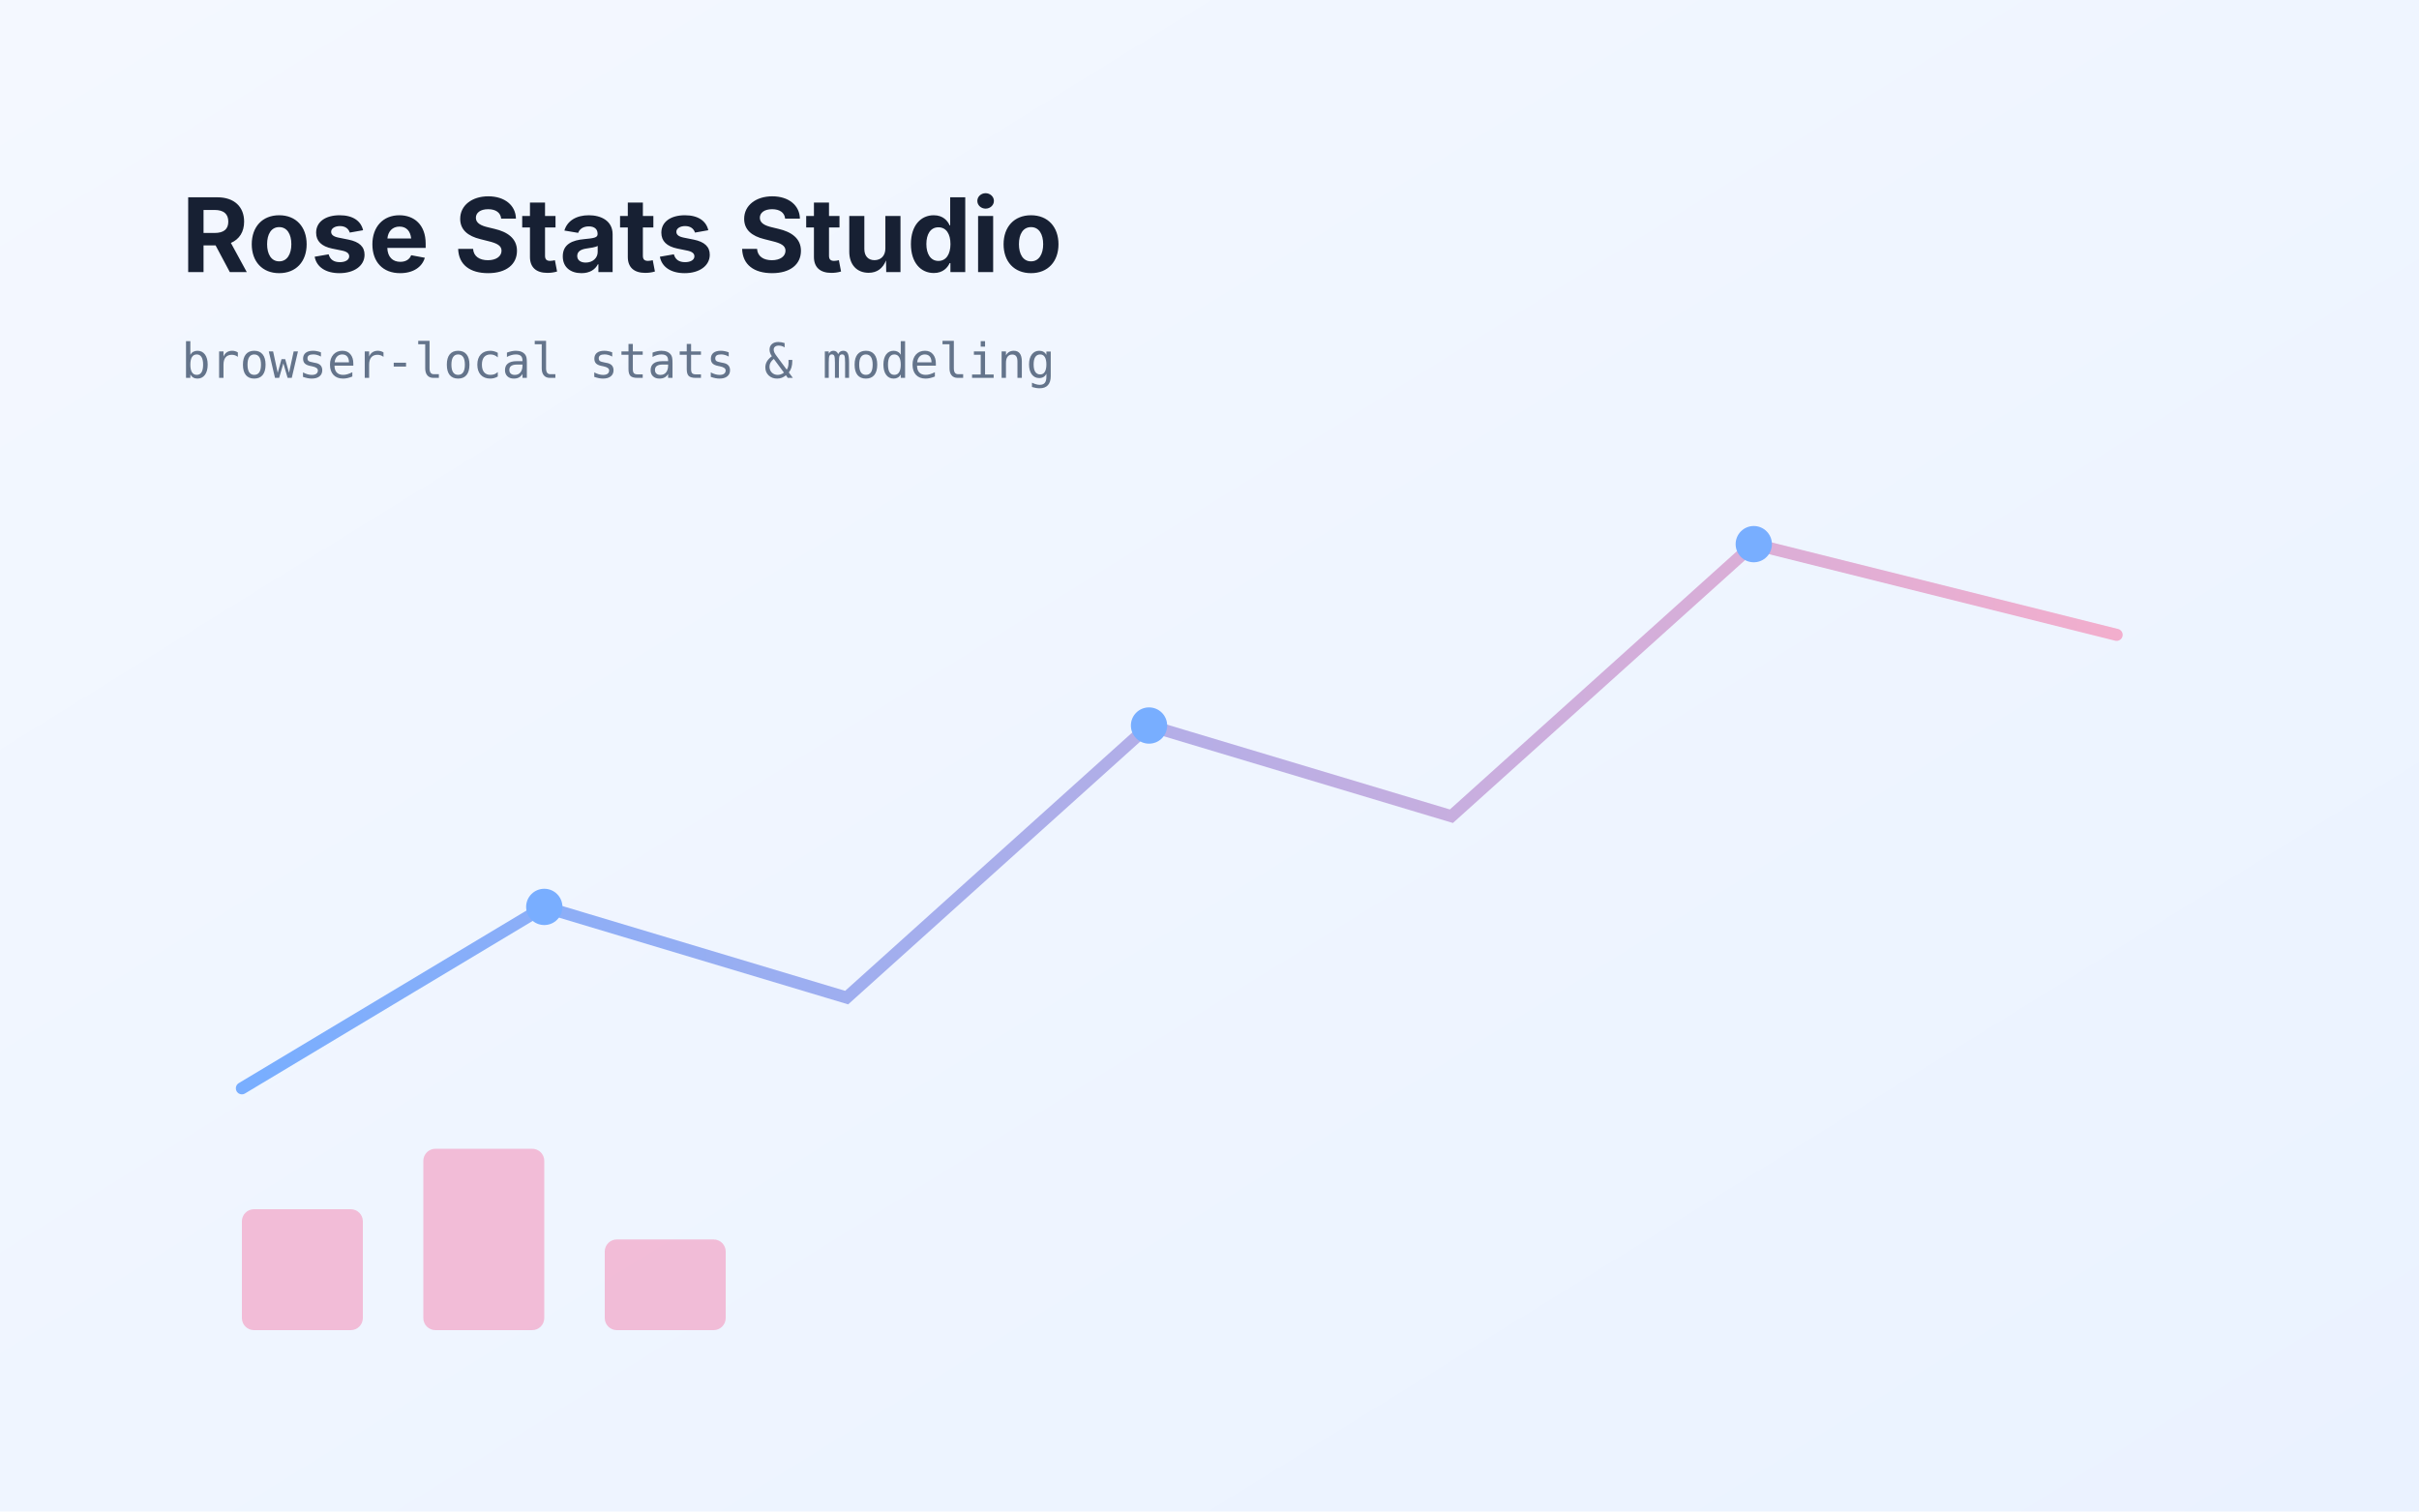
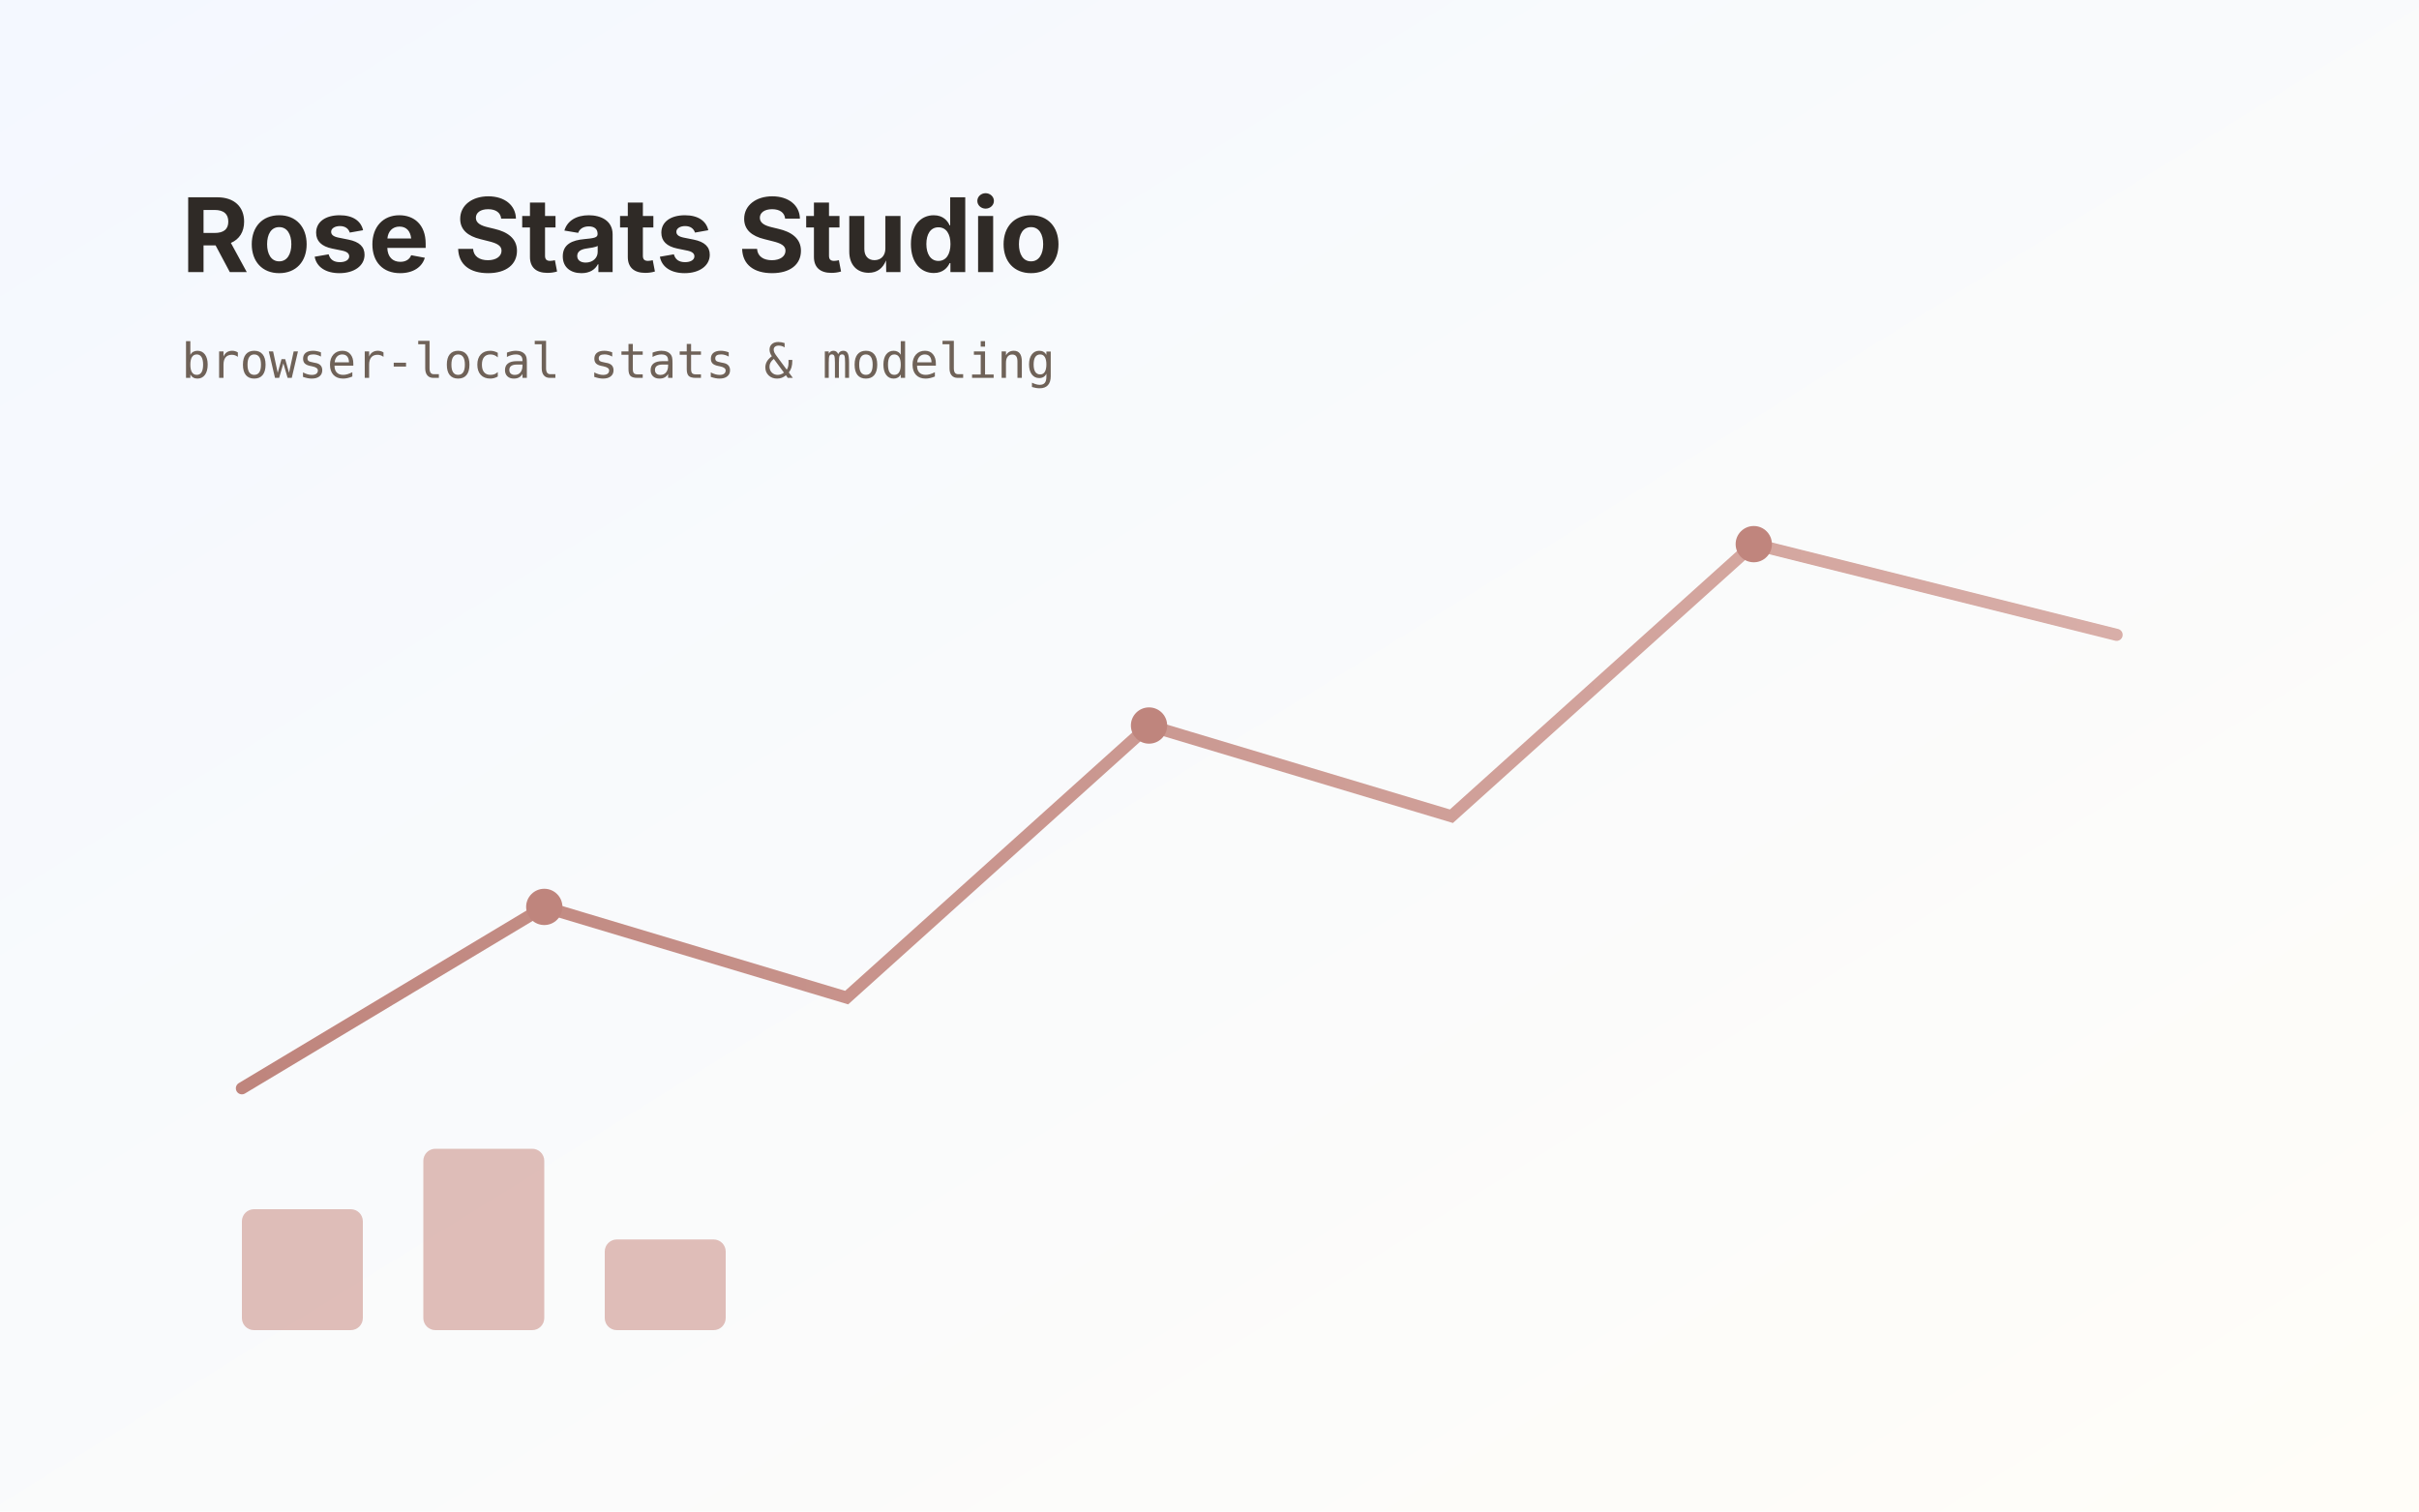
<svg xmlns="http://www.w3.org/2000/svg" viewBox="0 0 800 500" width="800" height="500" role="img" aria-label="Rose Stats Studio placeholder">
  <defs>
    <linearGradient id="bg" x1="0" y1="0" x2="1" y2="1">
      <stop offset="0" stop-color="#F4F8FF" />
-       <stop offset="1" stop-color="#EAF2FF" />
+       <stop offset="1" stop-color="#FFFDF8" />
    </linearGradient>
    <linearGradient id="ac" x1="0" y1="0" x2="1" y2="0">
-       <stop offset="0" stop-color="#6BA6FF" />
-       <stop offset="1" stop-color="#F3A6C8" />
+       <stop offset="0" stop-color="#B9786F" />
+       <stop offset="1" stop-color="#D4A59E" />
    </linearGradient>
  </defs>
  <rect width="800" height="500" fill="url(#bg)" />
  <g opacity="0.9">
    <polyline points="80,360 180,300 280,330 380,240 480,270 580,180 700,210" fill="none" stroke="url(#ac)" stroke-width="4" stroke-linecap="round" />
-     <g fill="#6BA6FF">
+     <g fill="#B9786F">
      <circle cx="180" cy="300" r="6" />
      <circle cx="380" cy="240" r="6" />
      <circle cx="580" cy="180" r="6" />
    </g>
-     <g fill="#F3A6C8" opacity="0.8">
+     <g fill="#D4A59E" opacity="0.8">
      <rect x="80" y="400" width="40" height="40" rx="4" />
      <rect x="140" y="380" width="40" height="60" rx="4" />
      <rect x="200" y="410" width="40" height="30" rx="4" />
    </g>
  </g>
-   <text x="60" y="90" font-family="Inter, sans-serif" font-size="34" font-weight="700" fill="#172033">Rose Stats Studio</text>
-   <text x="60" y="125" font-family="IBM Plex Mono, monospace" font-size="16" fill="#64748B">browser-local stats &amp; modeling</text>
+   <text x="60" y="90" font-family="Inter, sans-serif" font-size="34" font-weight="700" fill="#2F2A26">Rose Stats Studio</text>
+   <text x="60" y="125" font-family="IBM Plex Mono, monospace" font-size="16" fill="#6F6258">browser-local stats &amp; modeling</text>
</svg>
